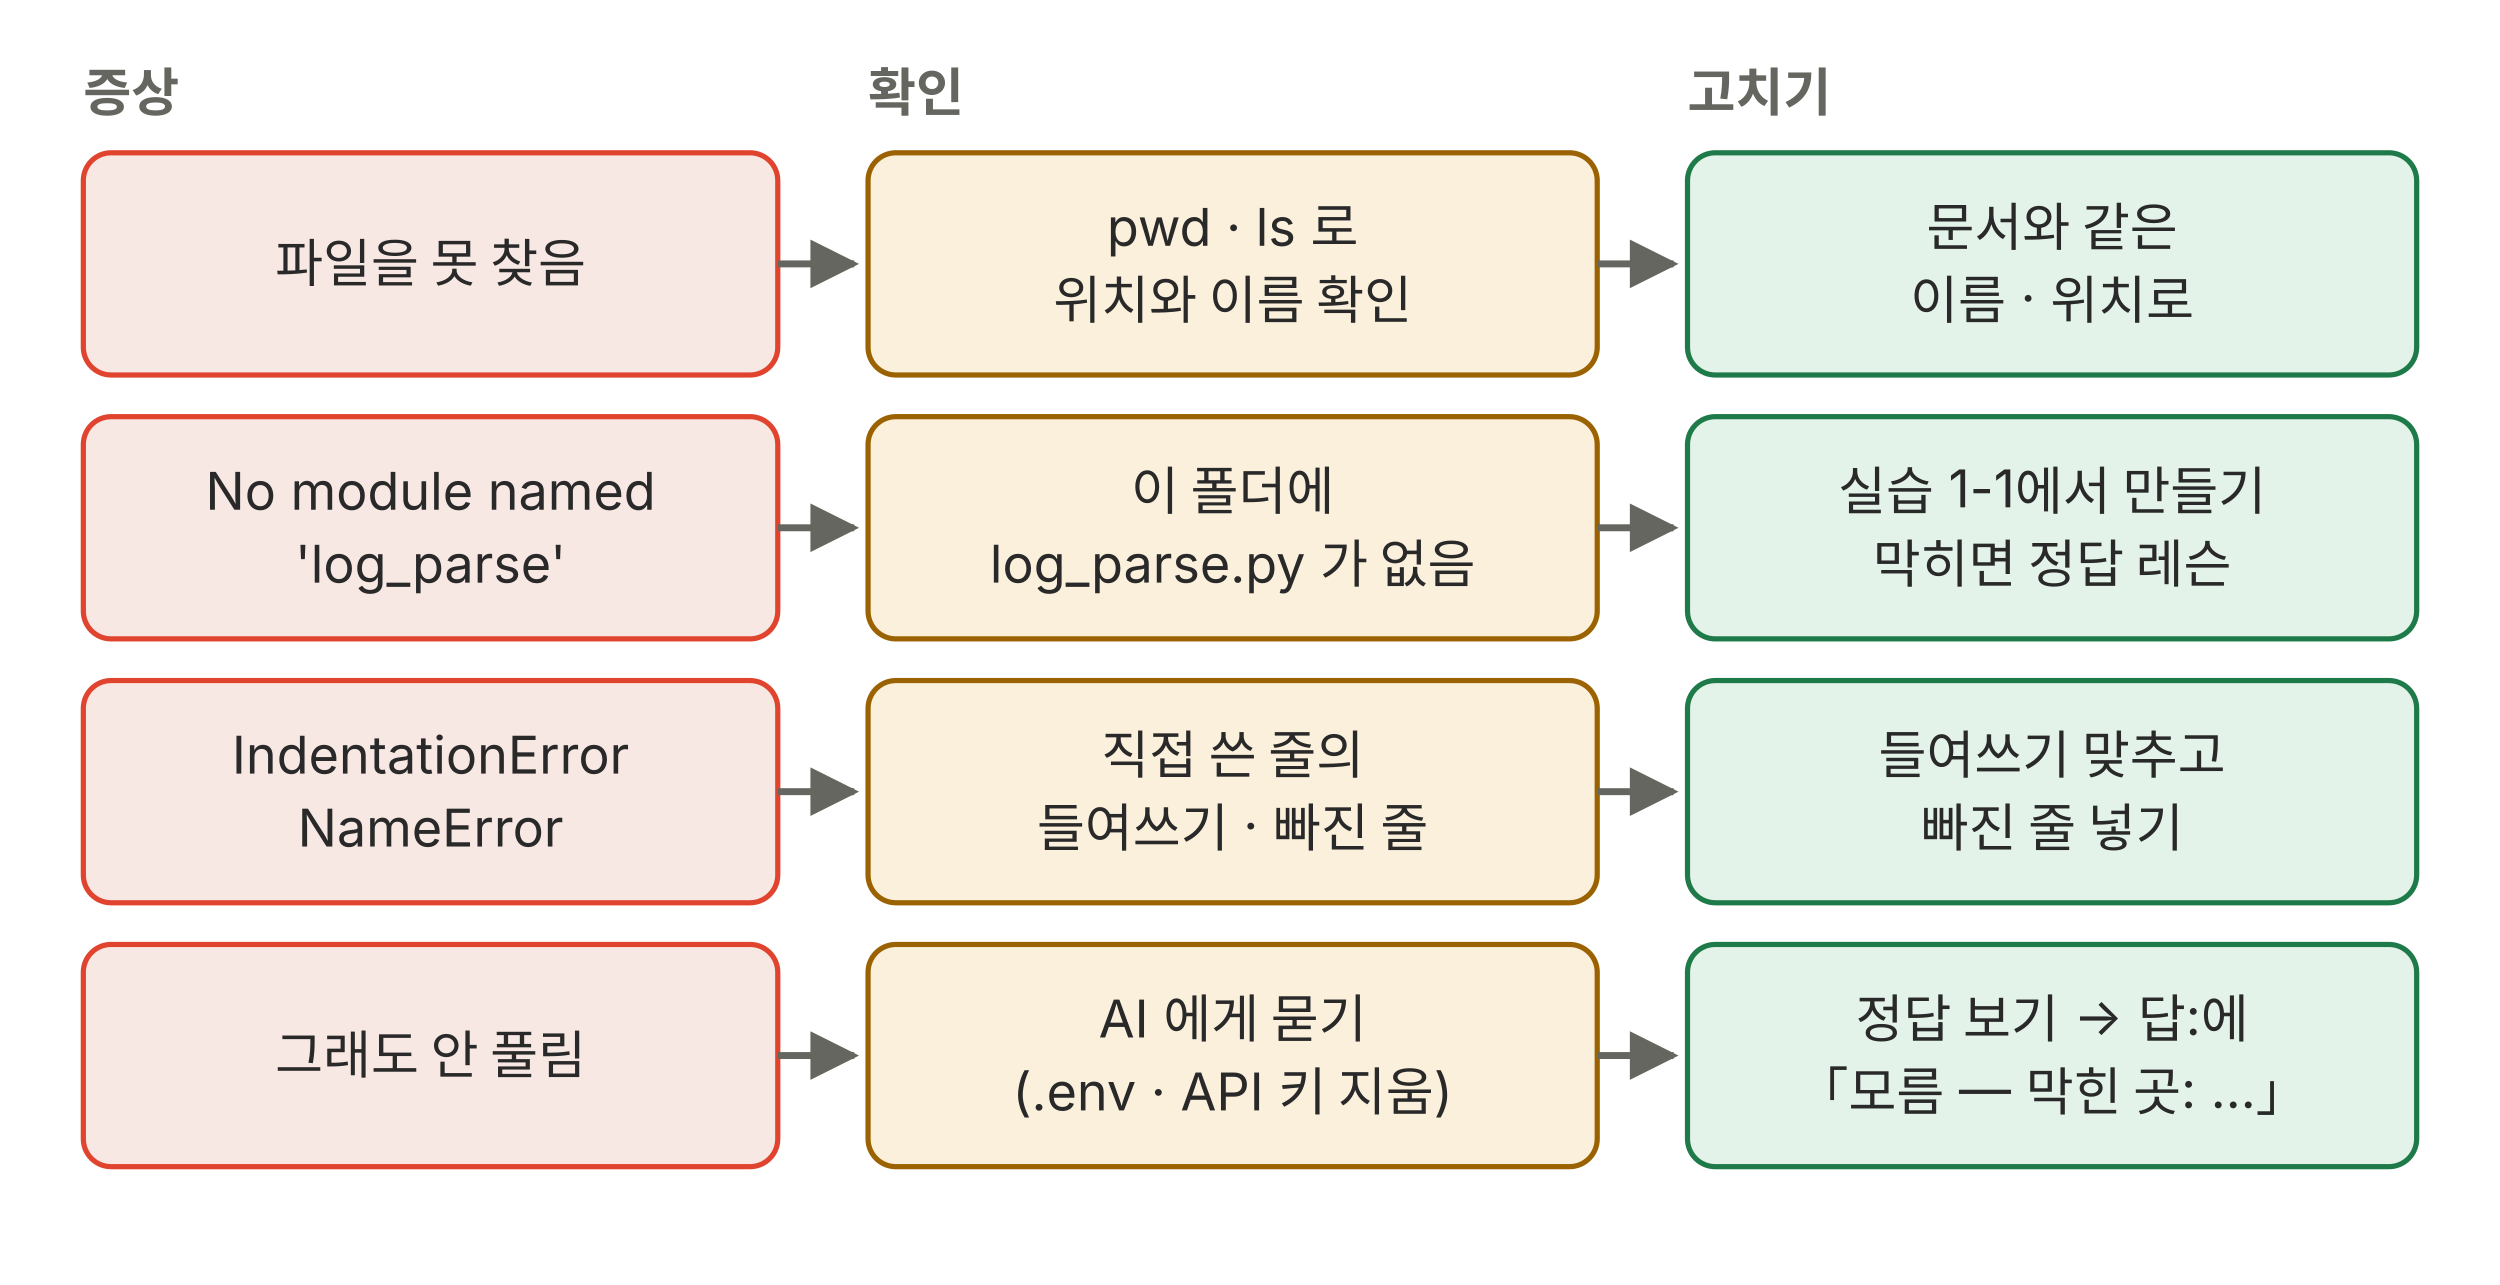
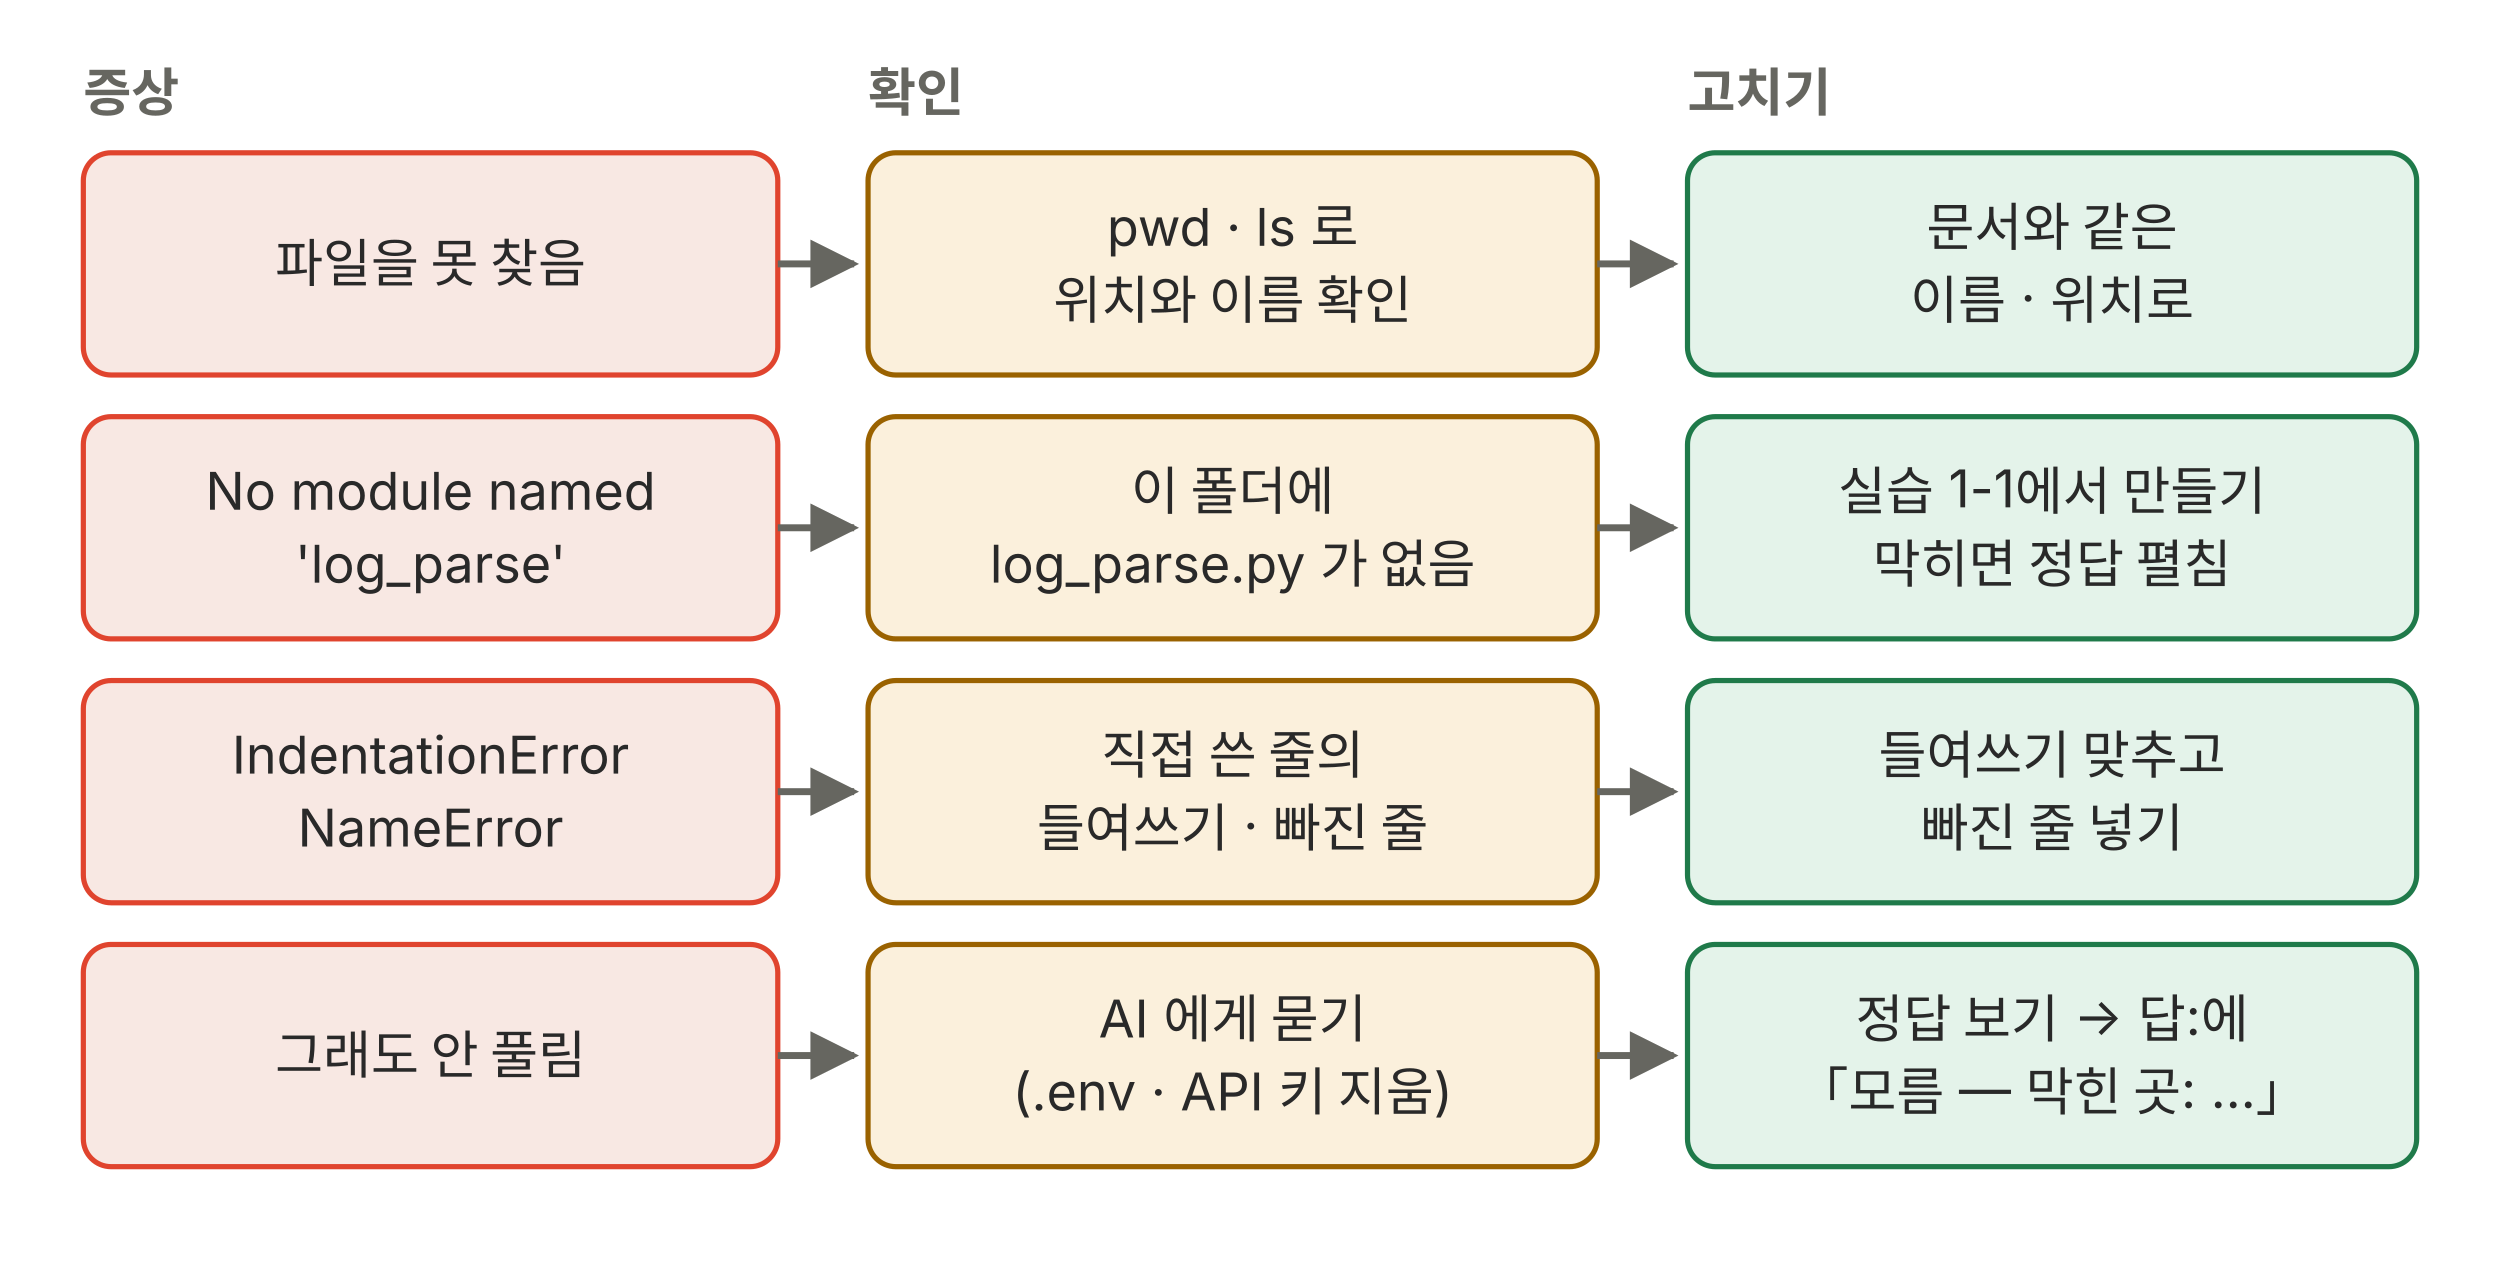
<svg xmlns="http://www.w3.org/2000/svg" viewBox="0 0 720 370" role="img">
  <defs>
    <marker id="a-m4u02l01-p03" viewBox="0 0 10 10" refX="9" refY="5" markerWidth="7" markerHeight="7" orient="auto-start-reverse">
      <path d="M0,0 L10,5 L0,10 z" fill="#666660" />
    </marker>
    <marker id="a-m4u02l01-p03-r" viewBox="0 0 10 10" refX="9" refY="5" markerWidth="7" markerHeight="7" orient="auto-start-reverse">
      <path d="M0,0 L10,5 L0,10 z" fill="#e0442e" />
    </marker>
  </defs>
  <g font-family="Pretendard, 'Noto Sans KR', -apple-system, 'Segoe UI', sans-serif">
    <text x="24" y="32" font-size="15" fill="#666660" font-weight="700">증상</text>
    <text x="250" y="32" font-size="15" fill="#666660" font-weight="700">확인</text>
    <text x="486" y="32" font-size="15" fill="#666660" font-weight="700">고치기</text>
    <rect x="24" y="44" width="200" height="64" rx="8" fill="#f8e8e3" stroke="#e0442e" stroke-width="1.5" />
    <text x="124.0" y="81.2" font-size="15" fill="#292929" text-anchor="middle">파일을 못 찾음</text>
    <line x1="224" y1="76.0" x2="246" y2="76.0" stroke="#666660" stroke-width="2" marker-end="url(#a-m4u02l01-p03)" />
    <rect x="250" y="44" width="210" height="64" rx="8" fill="#fbf0dc" stroke="#9a6200" stroke-width="1.5" />
    <text x="355.0" y="70.8" font-size="15" fill="#292929" text-anchor="middle">pwd · ls 로</text>
    <text x="355.0" y="91.8" font-size="15" fill="#292929" text-anchor="middle">위치와 이름 확인</text>
    <line x1="460" y1="76.0" x2="482" y2="76.0" stroke="#666660" stroke-width="2" marker-end="url(#a-m4u02l01-p03)" />
    <rect x="486" y="44" width="210" height="64" rx="8" fill="#e4f3ea" stroke="#1f7a4a" stroke-width="1.5" />
    <text x="591.0" y="70.8" font-size="15" fill="#292929" text-anchor="middle">문서와 같은</text>
    <text x="591.0" y="91.8" font-size="15" fill="#292929" text-anchor="middle">이름 · 위치로</text>
    <rect x="24" y="120" width="200" height="64" rx="8" fill="#f8e8e3" stroke="#e0442e" stroke-width="1.5" />
    <text x="124.0" y="146.8" font-size="15" fill="#292929" text-anchor="middle">No module named</text>
    <text x="124.0" y="167.8" font-size="15" fill="#292929" text-anchor="middle">'log_parse'</text>
    <line x1="224" y1="152.0" x2="246" y2="152.0" stroke="#666660" stroke-width="2" marker-end="url(#a-m4u02l01-p03)" />
    <rect x="250" y="120" width="210" height="64" rx="8" fill="#fbf0dc" stroke="#9a6200" stroke-width="1.5" />
    <text x="355.0" y="146.8" font-size="15" fill="#292929" text-anchor="middle">이 폴더에</text>
    <text x="355.0" y="167.8" font-size="15" fill="#292929" text-anchor="middle">log_parse.py 가 없음</text>
    <line x1="460" y1="152.0" x2="482" y2="152.0" stroke="#666660" stroke-width="2" marker-end="url(#a-m4u02l01-p03)" />
    <rect x="486" y="120" width="210" height="64" rx="8" fill="#e4f3ea" stroke="#1f7a4a" stroke-width="1.5" />
    <text x="591.0" y="146.8" font-size="15" fill="#292929" text-anchor="middle">실습 1-1에서 만들기</text>
-     <text x="591.0" y="167.8" font-size="15" fill="#292929" text-anchor="middle">막히면 정답 레슨</text>
+     <text x="591.0" y="167.8" font-size="15" fill="#292929" text-anchor="middle">막히면 정답 펼침</text>
    <rect x="24" y="196" width="200" height="64" rx="8" fill="#f8e8e3" stroke="#e0442e" stroke-width="1.5" />
    <text x="124.0" y="222.8" font-size="15" fill="#292929" text-anchor="middle">IndentationError</text>
    <text x="124.0" y="243.8" font-size="15" fill="#292929" text-anchor="middle">NameError</text>
    <line x1="224" y1="228.0" x2="246" y2="228.0" stroke="#666660" stroke-width="2" marker-end="url(#a-m4u02l01-p03)" />
    <rect x="250" y="196" width="210" height="64" rx="8" fill="#fbf0dc" stroke="#9a6200" stroke-width="1.5" />
    <text x="355.0" y="222.8" font-size="15" fill="#292929" text-anchor="middle">직접 쓴 줄의</text>
    <text x="355.0" y="243.8" font-size="15" fill="#292929" text-anchor="middle">들여쓰기 · 빠진 줄</text>
    <line x1="460" y1="228.0" x2="482" y2="228.0" stroke="#666660" stroke-width="2" marker-end="url(#a-m4u02l01-p03)" />
    <rect x="486" y="196" width="210" height="64" rx="8" fill="#e4f3ea" stroke="#1f7a4a" stroke-width="1.5" />
    <text x="591.0" y="222.8" font-size="15" fill="#292929" text-anchor="middle">들여쓰기 맞추고</text>
    <text x="591.0" y="243.8" font-size="15" fill="#292929" text-anchor="middle">빠진 줄 넣기</text>
    <rect x="24" y="272" width="200" height="64" rx="8" fill="#f8e8e3" stroke="#e0442e" stroke-width="1.5" />
    <text x="124.0" y="309.2" font-size="15" fill="#292929" text-anchor="middle">그래도 안 풀림</text>
    <line x1="224" y1="304.0" x2="246" y2="304.0" stroke="#666660" stroke-width="2" marker-end="url(#a-m4u02l01-p03)" />
    <rect x="250" y="272" width="210" height="64" rx="8" fill="#fbf0dc" stroke="#9a6200" stroke-width="1.5" />
    <text x="355.0" y="298.8" font-size="15" fill="#292929" text-anchor="middle">AI 에게 묻기</text>
    <text x="355.0" y="319.8" font-size="15" fill="#292929" text-anchor="middle">(.env · API 키 지움)</text>
    <line x1="460" y1="304.0" x2="482" y2="304.0" stroke="#666660" stroke-width="2" marker-end="url(#a-m4u02l01-p03)" />
    <rect x="486" y="272" width="210" height="64" rx="8" fill="#e4f3ea" stroke="#1f7a4a" stroke-width="1.5" />
    <text x="591.0" y="298.8" font-size="15" fill="#292929" text-anchor="middle">정답 보기 → 답:에</text>
    <text x="591.0" y="319.8" font-size="15" fill="#292929" text-anchor="middle">「모름 — 막힌 곳: …」</text>
  </g>
</svg>
